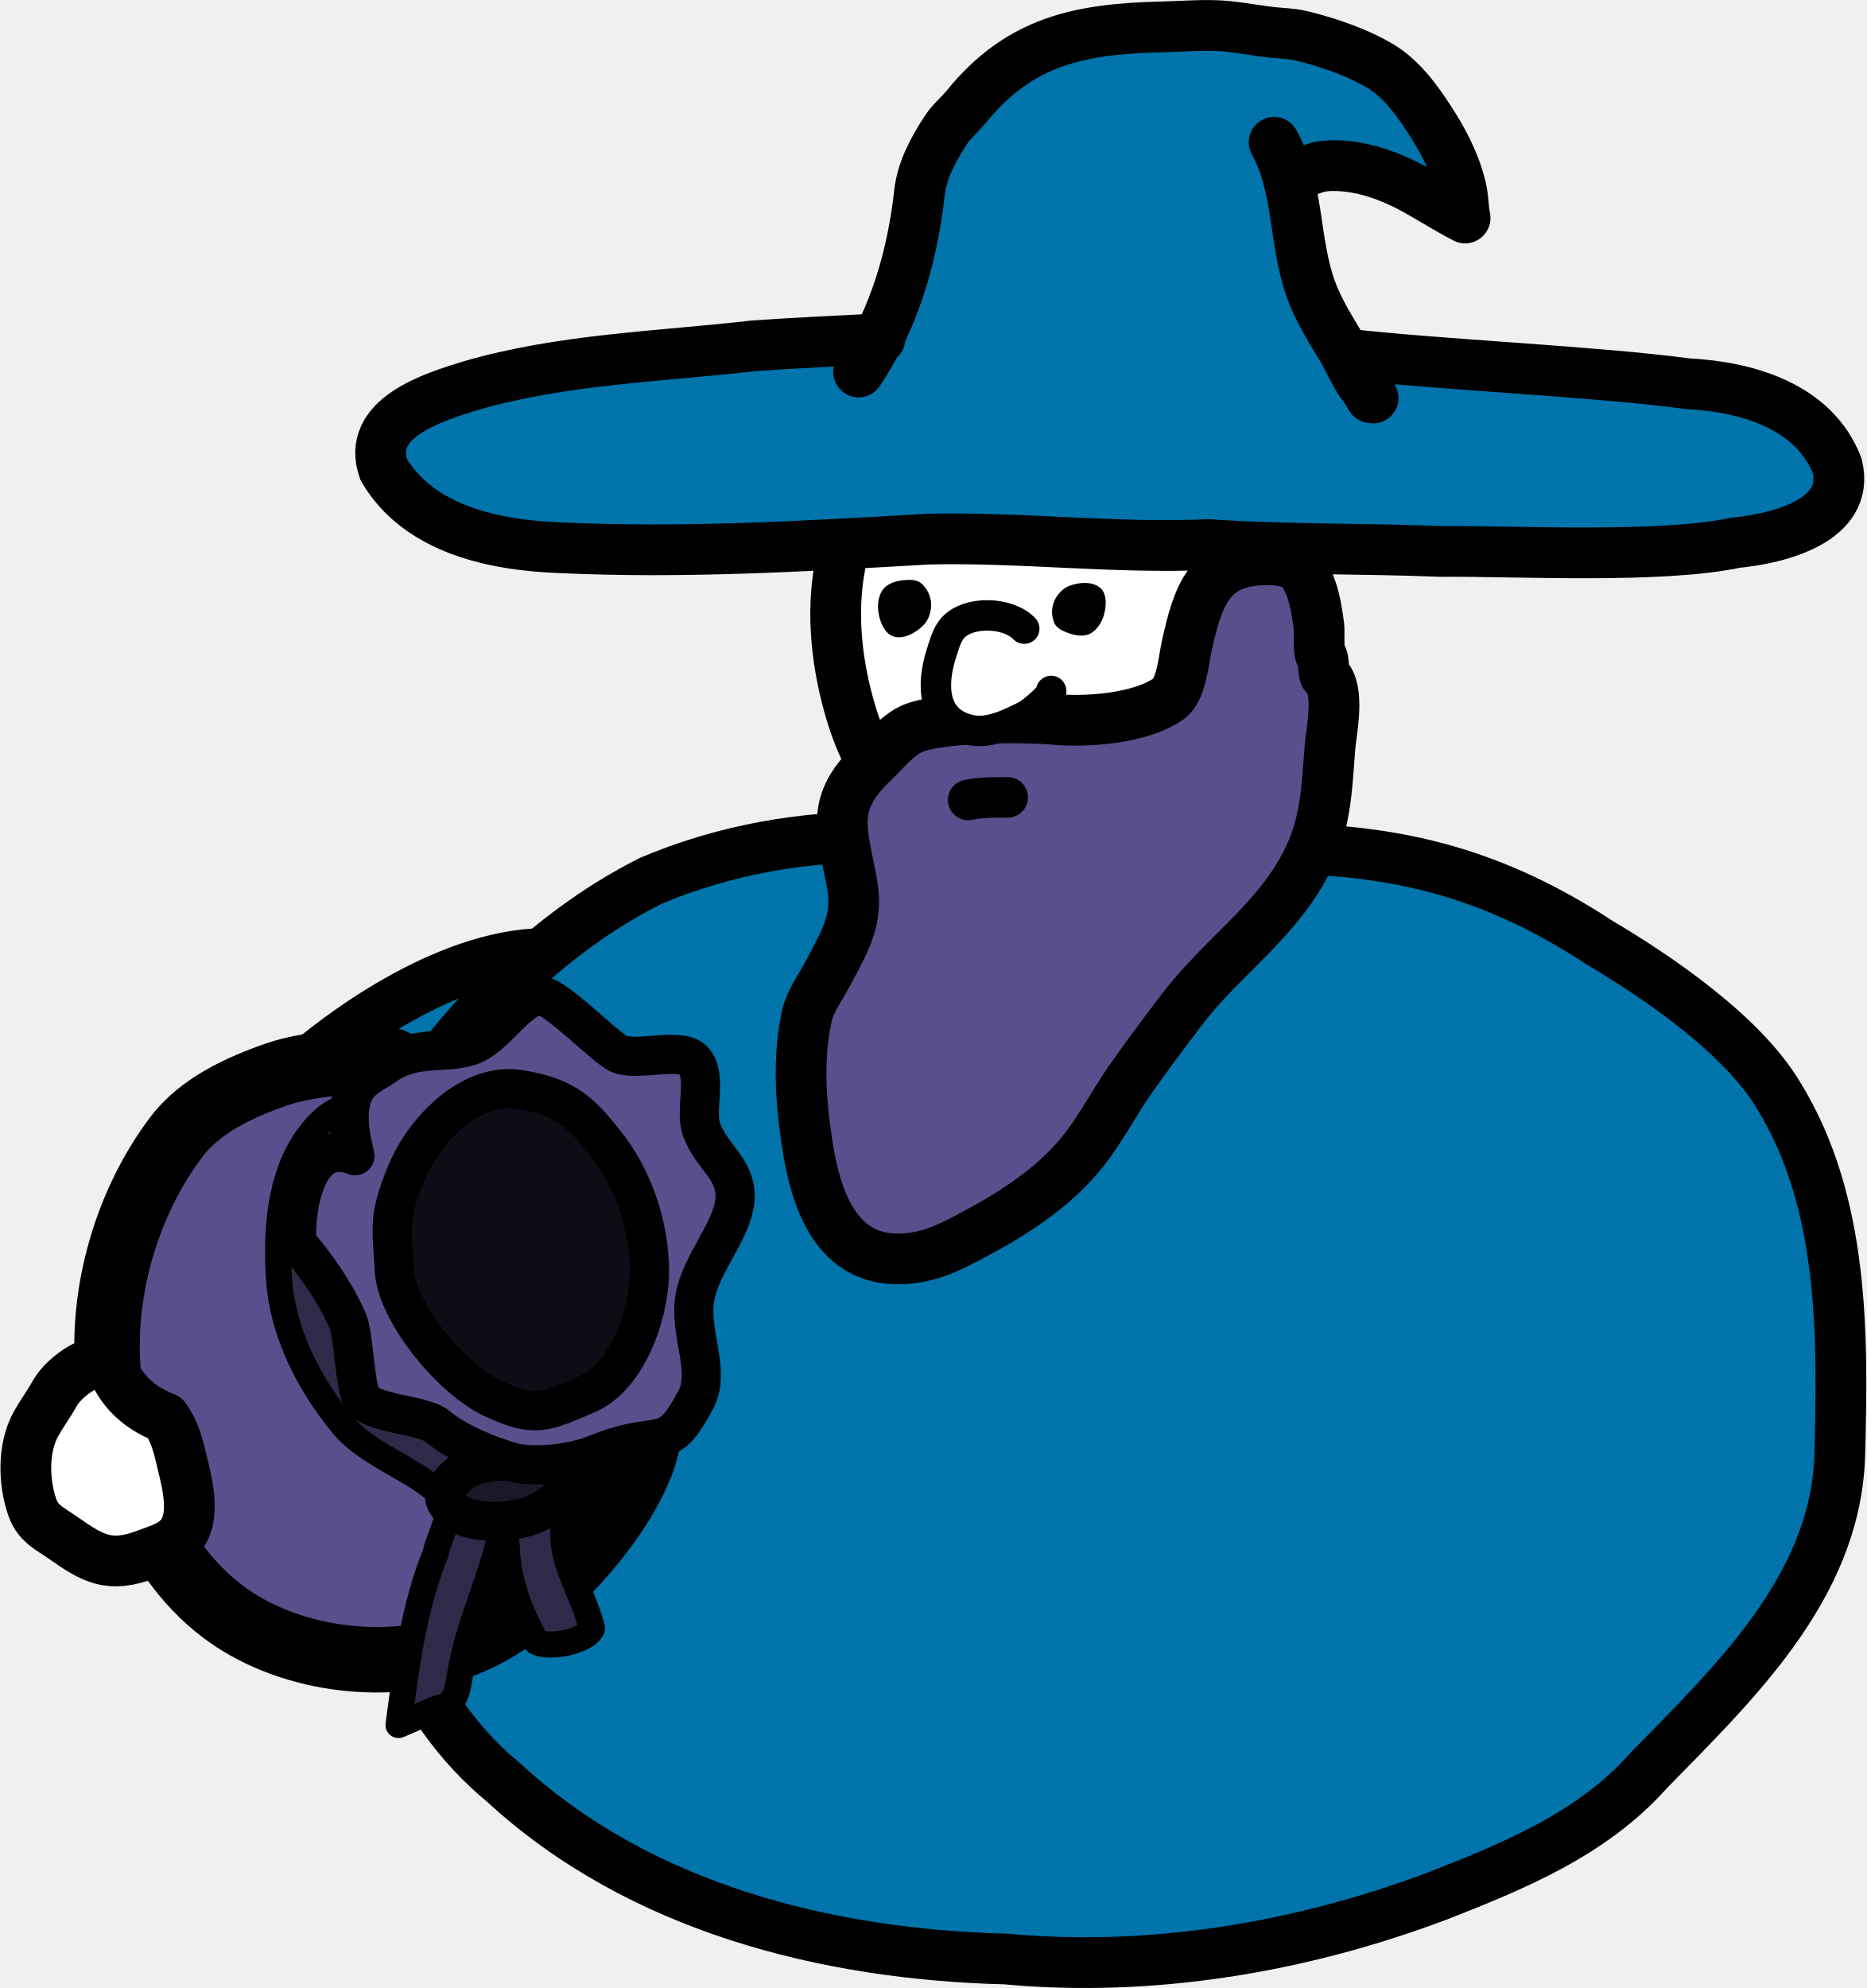
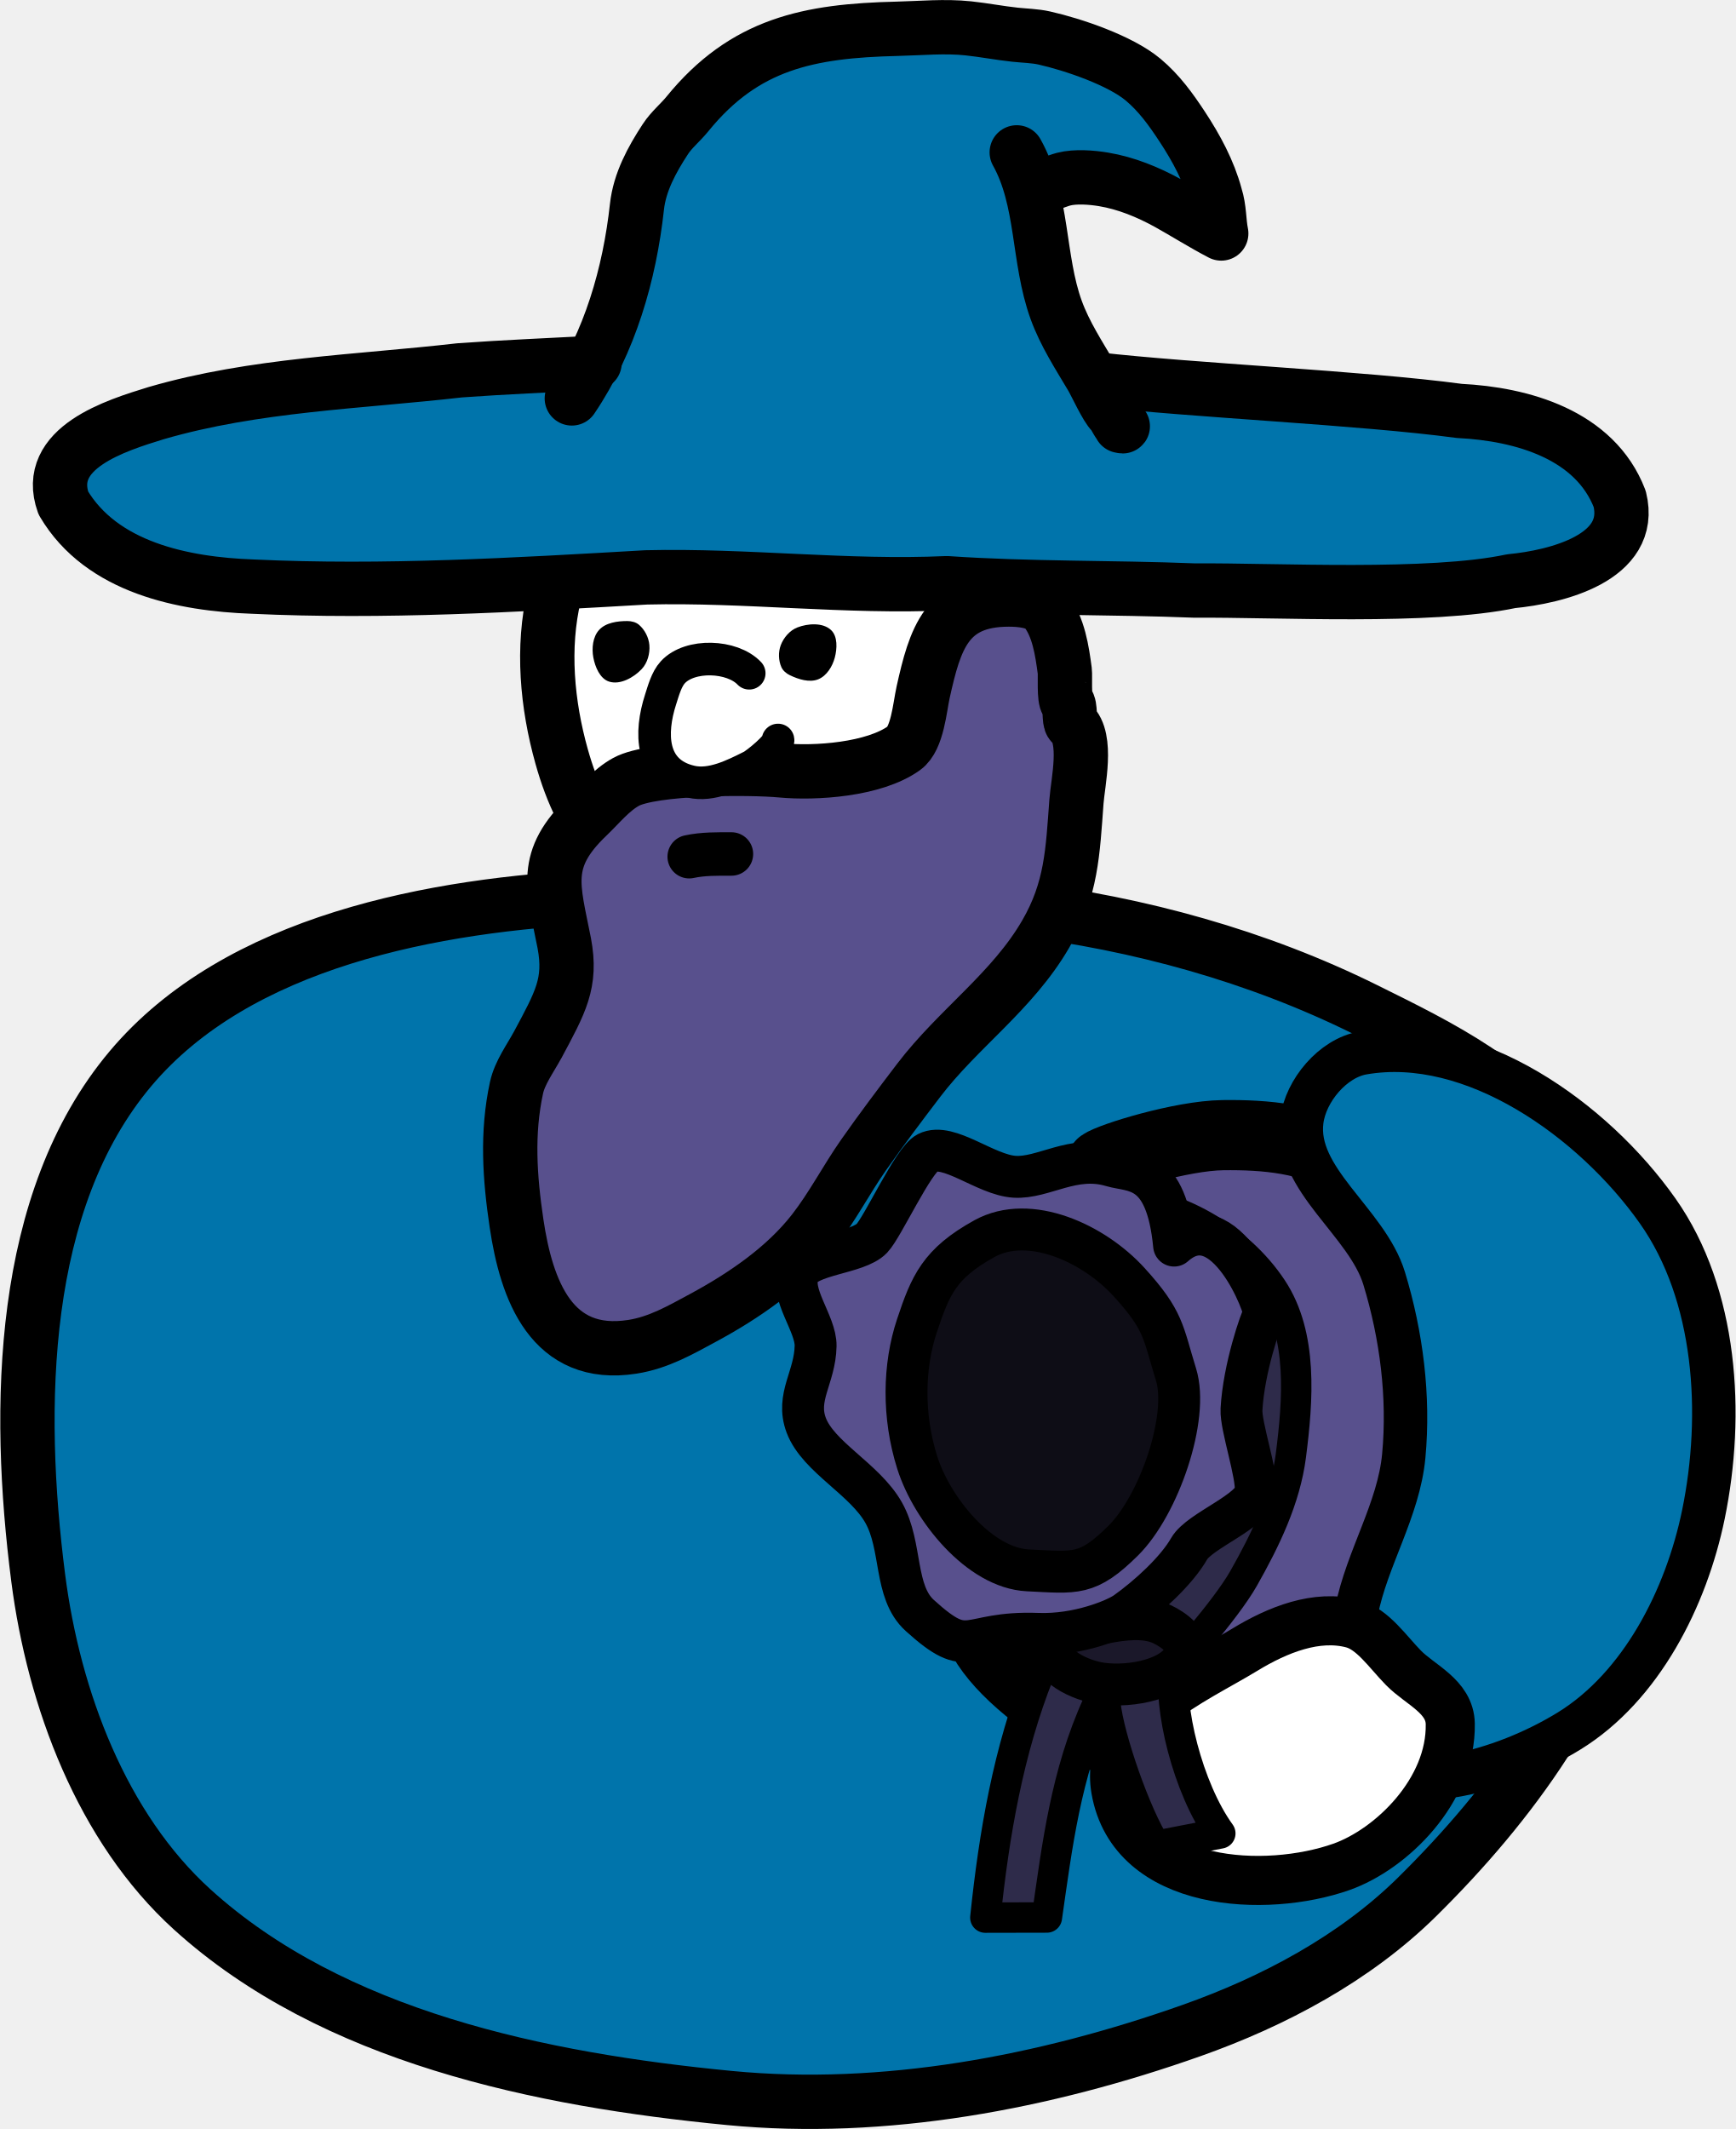
- <svg xmlns="http://www.w3.org/2000/svg" width="183.958mm" height="195.934mm" viewBox="0 0 183.958 195.934" version="1.1" id="svg5">
+ <svg xmlns="http://www.w3.org/2000/svg" width="159.775mm" height="195.929mm" viewBox="0 0 159.775 195.929" version="1.1" id="svg5">
  <defs id="defs2">
    </defs>
-   <g id="layer1" transform="translate(-4.662625,-88.92889)">
-     <path style="fill:#0074ab;fill-opacity:1;stroke:#000000;stroke-width:5;stroke-linecap:round;stroke-linejoin:round;stroke-dasharray:none" d="m 15.501,226.887 c 2.063,-7.887 5.296,-15.432 10.078,-22.076 2.567,-3.566 5.065,-7.361 8.398,-10.268 6.627,-5.777 17.604,-12.778 26.875,-11.494 0.876,0.121 1.769,0.513 2.599,0.799 2.569,0.884 3.796,1.866 3.93,4.706 0.165,3.519 -2.405,6.983 -4.722,9.441 -1.253,1.329 -2.718,2.448 -3.866,3.879 -1.996,2.487 -3.638,5.256 -5.641,7.729 -1.231,1.52 -2.693,2.797 -3.993,4.25 -6.34,7.083 -10.542,12.372 -19.871,15.601 -1.424,0.493 -2.881,0.996 -4.405,1.055 -1.214,0.048 -2.252,-0.424 -3.423,-0.57 -0.745,-0.093 -1.556,-0.088 -2.282,-0.314 -0.83,-0.259 -1.612,-0.836 -2.187,-1.483 -0.161,-0.181 -0.141,-0.49 -0.349,-0.627 -0.362,-0.239 -0.761,-0.418 -1.141,-0.627 z" id="path26722" />
-     <path style="fill:#0074ab;fill-opacity:1;stroke:#000000;stroke-width:5;stroke-linecap:round;stroke-linejoin:round;stroke-dasharray:none" d="m 91.862,171.446 c -7.804,-0.193 -15.855,1.238 -23.073,4.306 -9.032,4.55 -16.608,11.838 -22.508,19.973 -6.858,11.41 -7.59,25.495 -6.108,38.434 1.119,11.375 5.067,23.015 14.175,30.495 13.319,12.264 31.732,16.914 49.437,17.35 14.381,1.334 29.072,-1.139 42.55,-6.208 7.535,-2.95 15.265,-6.111 20.777,-12.311 8.416,-8.632 18.396,-18.022 18.881,-30.946 0.322,-11.982 0.484,-25.094 -6.04,-35.668 -3.58,-5.997 -11.95,-11.675 -17.643,-15.046 -10.033,-6.578 -19.507,-9.233 -31.779,-9.248 -9.953,-0.167 -19.966,-0.531 -29.815,1.196 -3.136,0.332 -5.946,-1.467 -8.852,-2.329 z" id="path19928" />
+   <g id="layer1" transform="translate(-36.65321,-88.92889)">
+     <path style="fill:#0074ab;fill-opacity:1;stroke:#000000;stroke-width:5;stroke-linecap:round;stroke-linejoin:round;stroke-dasharray:none" d="m 91.862,171.446 c -15.32,0.721 -33.327,4.096 -43.2,15.833 -10.223,12.153 -10.517,31.129 -8.49,46.88 1.431,11.118 5.871,22.965 14.175,30.495 12.937,11.732 32.054,15.671 49.437,17.35 14.267,1.379 29.036,-1.429 42.55,-6.208 7.589,-2.684 15.048,-6.655 20.777,-12.311 8.6,-8.489 16.457,-19.108 18.881,-30.946 2.512,-12.27 1.038,-26.435 -5.39,-37.184 -3.892,-6.509 -11.497,-10.163 -18.292,-13.53 -9.886,-4.898 -20.828,-7.91 -31.779,-9.248 -9.873,-1.206 -19.927,2.274 -29.815,1.196 -3.033,-0.331 -5.804,-2.473 -8.852,-2.329 z" id="path19928" />
    <path style="fill:#ffffff;fill-opacity:1;stroke:#000000;stroke-width:5;stroke-linecap:round;stroke-linejoin:round;stroke-dasharray:none" d="m 93.192,167.366 c -2.495,-2.234 -3.93,-5.582 -4.836,-8.805 -1.343,-4.776 -1.831,-10.041 -0.682,-14.867 0.678,-2.848 1.891,-6.007 4.314,-7.651 2.62,-1.778 6.259,-1.007 9.414,-1.278 2.01,-0.172 4.035,-0.342 6.049,-0.219 3.835,0.234 7.753,0.556 11.383,1.816 3.22,1.117 6.882,2.262 8.925,4.99 2.656,3.545 3.19,8.53 2.965,12.954 -0.204,4.009 -1.08,8.515 -3.864,11.407 -2.555,2.654 -6.706,3.257 -10.326,3.943 -5.7,1.079 -11.707,1.267 -17.402,0.165 -2.103,-0.407 -4.344,-1.025 -5.94,-2.454 z" id="path20036" />
    <path style="fill:#58508d;fill-opacity:1;stroke:#000000;stroke-width:5;stroke-linecap:round;stroke-linejoin:round;stroke-dasharray:none" d="m 86.125,185.12 c -0.658,1.222 -1.627,2.526 -1.927,3.913 -0.907,4.182 -0.621,8.275 0,12.464 0.914,6.168 3.228,12.539 10.667,11.375 2.403,-0.376 4.418,-1.538 6.499,-2.662 3.726,-2.012 7.536,-4.594 10.174,-7.986 1.743,-2.241 3.003,-4.719 4.616,-7.018 1.624,-2.314 3.349,-4.605 5.065,-6.857 3.64,-4.778 8.64,-8.188 11.698,-13.472 2.376,-4.106 2.48,-7.541 2.824,-12.181 0.13,-1.755 1.07,-5.813 -0.448,-7.18 -0.281,-0.253 -0.046,-1.614 -0.403,-1.936 -0.317,-0.285 -0.169,-2.493 -0.224,-2.904 -0.249,-1.866 -0.564,-4.045 -1.748,-5.566 -0.693,-0.891 -2.404,-1.008 -3.406,-1.008 -5.732,0 -6.791,3.614 -7.888,8.551 -0.301,1.356 -0.518,4.237 -1.748,5.123 -2.763,1.989 -8.161,2.35 -11.338,2.049 -2.781,-0.263 -11.81,-0.282 -14.253,1.057 -1.381,0.756 -2.419,2.075 -3.541,3.146 -4.2,4.009 -3.176,6.472 -2.151,11.697 0.691,3.675 -0.353,5.45 -2.465,9.398 z" id="path19986" />
    <path style="fill:#ffffff;fill-opacity:1;stroke:#000000;stroke-width:3;stroke-linecap:round;stroke-linejoin:round;stroke-dasharray:none" d="m 105.619,150.887 c -1.571,-1.649 -5.459,-1.803 -7.036,-0.086 -0.585,0.637 -0.867,1.709 -1.125,2.51 -0.979,3.036 -0.984,6.692 2.805,7.558 1.882,0.43 3.93,-0.607 5.562,-1.426 0.468,-0.235 2.564,-1.937 2.446,-2.413" id="path19988" />
    <path style="color:#000000;fill:#000000;stroke-width:1.194;stroke-linecap:round;stroke-linejoin:round;-inkscape-stroke:none" d="m 94.41,146.083 c -0.914,-0.004 -2.002,0.145 -2.615,0.823 -0.578,0.639 -0.685,1.683 -0.526,2.529 0.163,0.867 0.606,1.945 1.445,2.218 1.022,0.332 2.273,-0.371 3.011,-1.152 0.53,-0.561 0.768,-1.436 0.704,-2.204 -0.058,-0.699 -0.425,-1.417 -0.959,-1.872 -0.283,-0.241 -0.689,-0.341 -1.06,-0.342 z" id="path19992" />
    <path style="color:#000000;fill:#000000;stroke-width:1.153;stroke-linecap:round;stroke-linejoin:round;-inkscape-stroke:none" d="m 109.367,151.07 c 0.796,0.382 1.806,0.703 2.622,0.366 0.769,-0.318 1.295,-1.184 1.507,-1.988 0.217,-0.824 0.278,-1.948 -0.341,-2.533 -0.754,-0.713 -2.136,-0.618 -3.104,-0.243 -0.694,0.269 -1.264,0.934 -1.528,1.631 -0.239,0.633 -0.217,1.412 0.061,2.03 0.147,0.327 0.46,0.583 0.783,0.738 z" id="path19992-3" />
    <path style="fill:#ffffff;fill-opacity:1;stroke:#000000;stroke-width:4;stroke-linecap:round;stroke-linejoin:round;stroke-dasharray:none" d="m 100.094,167.77 c 1.279,-0.276 2.59,-0.251 3.889,-0.251" id="path20774" />
    <g id="g20772" style="stroke-width:5;stroke-dasharray:none" transform="translate(3.062596,85.75269)">
      <path d="m 134.384,38.077 c 8.994,1.037 24.582,1.707 33.548,2.917 5.76,0.285 12.473,2.175 14.752,8.095 1.36,5.445 -5.907,7.183 -9.987,7.573 -7.496,1.587 -21.58,0.806 -29.164,0.86 -7.597,-0.305 -15.194,-0.152 -22.783,-0.674 -9.236,0.421 -18.451,-0.757 -27.675,-0.536 C 81.018,57.005 68.914,57.73 56.841,57.161 50.444,56.931 42.938,55.42 39.426,49.474 c -1.823,-5.092 4.836,-7.136 8.544,-8.28 9.073,-2.635 18.593,-2.866 27.925,-3.935 4.138,-0.299 8.284,-0.468 12.427,-0.69 l -2.095,3.272 c 3.503,-5.177 5.315,-11.434 5.996,-17.64 0.247,-2.254 1.367,-4.317 2.622,-6.232 0.565,-0.862 1.371,-1.505 2.017,-2.299 5.275,-6.488 11.196,-7.653 19.317,-7.845 2.157,-0.051 4.389,-0.27 6.544,-0.04 1.438,0.153 2.862,0.431 4.303,0.585 0.872,0.093 1.827,0.109 2.689,0.303 2.659,0.598 6.984,2.065 9.098,3.832 1.48,1.237 2.558,2.74 3.608,4.336 1.287,1.957 2.439,4.077 3.048,6.353 0.387,1.22 0.31,2.347 0.538,3.469 -1.653,-0.859 -3.419,-1.969 -4.885,-2.783 -1.861,-1.024 -3.858,-1.848 -5.961,-2.198 -1.074,-0.179 -2.579,-0.296 -3.653,-0.02 -0.66,0.17 -1.414,0.565 -2.106,0.565 -0.089,0 0.284,0.02 0.246,0.101 -0.051,0.109 -0.164,0.175 -0.246,0.262 l -2.219,-3.388 c 2.472,4.431 1.923,9.795 3.63,14.501 0.794,2.188 2.091,4.179 3.272,6.171 0.385,0.649 1.372,2.828 1.882,3.287 0.255,0.23 0.621,1.25 0.964,1.25 0.069,0 -0.134,-0.049 -0.202,-0.04 z" id="path20766" style="fill:#0074ab;fill-opacity:1;stroke-width:5;stroke-dasharray:none" class="UnoptimicedTransforms" />
      <path style="fill:none;fill-opacity:1;stroke:#000000;stroke-width:5;stroke-linecap:round;stroke-linejoin:round;stroke-dasharray:none" d="m 134.384,38.077 c 8.994,1.037 24.582,1.707 33.548,2.917 5.76,0.285 12.473,2.175 14.752,8.095 1.36,5.445 -5.907,7.183 -9.987,7.573 -7.496,1.587 -21.58,0.806 -29.164,0.86 -7.597,-0.305 -15.194,-0.152 -22.783,-0.674 -9.236,0.421 -18.451,-0.757 -27.675,-0.536 C 81.018,57.005 68.914,57.73 56.841,57.161 50.444,56.931 42.938,55.42 39.426,49.474 c -1.823,-5.092 4.836,-7.136 8.544,-8.28 9.073,-2.635 18.593,-2.866 27.925,-3.935 4.138,-0.299 8.284,-0.468 12.427,-0.69" id="path20762" class="UnoptimicedTransforms" />
      <path style="fill:none;fill-opacity:1;stroke:#000000;stroke-width:5;stroke-linecap:round;stroke-linejoin:round;stroke-dasharray:none" d="m 86.227,39.841 c 3.503,-5.177 5.315,-11.434 5.996,-17.64 0.247,-2.254 1.367,-4.317 2.622,-6.232 0.565,-0.862 1.371,-1.505 2.017,-2.299 5.275,-6.488 11.196,-7.653 19.317,-7.845 2.157,-0.051 4.389,-0.27 6.544,-0.04 1.438,0.153 2.862,0.431 4.303,0.585 0.872,0.093 1.827,0.109 2.689,0.303 2.659,0.598 6.984,2.065 9.098,3.832 1.48,1.237 2.558,2.74 3.608,4.336 1.287,1.957 2.439,4.077 3.048,6.353 0.387,1.22 0.31,2.347 0.538,3.469 -1.653,-0.859 -3.419,-1.969 -4.885,-2.783 -1.861,-1.024 -3.858,-1.848 -5.961,-2.198 -1.074,-0.179 -2.579,-0.296 -3.653,-0.02 -0.66,0.17 -1.414,0.565 -2.106,0.565 -0.089,0 0.284,0.02 0.246,0.101 -0.051,0.109 -0.164,0.175 -0.246,0.262" id="path20760" class="UnoptimicedTransforms" />
      <path style="fill:none;fill-opacity:1;stroke:#000000;stroke-width:5;stroke-linecap:round;stroke-linejoin:round;stroke-dasharray:none" d="m 127.182,17.199 c 2.472,4.431 1.923,9.795 3.63,14.501 0.794,2.188 2.091,4.179 3.272,6.171 0.385,0.649 1.372,2.828 1.882,3.287 0.255,0.23 0.621,1.25 0.964,1.25 0.069,0 -0.134,-0.049 -0.202,-0.04" id="path20006" class="UnoptimicedTransforms" />
    </g>
-     <g id="g25638" transform="matrix(1.231726,0,0,1.231726,17.36469,42.87864)" style="stroke-width:5;stroke-dasharray:none">
-       <path style="fill:#58508d;fill-opacity:1;stroke:#000000;stroke-width:5.242;stroke-linecap:round;stroke-linejoin:round;stroke-dasharray:none" d="m 21.133,122.308 c -0.843,-0.234 -6.332,0.017 -9.269,1.036 -2.989,1.036 -6.151,2.488 -8.059,5.011 -3.963,5.241 -6.043,12.397 -5.455,18.941 0.643,7.162 3.699,15.181 9.568,19.334 5.208,3.686 13.059,4.621 19.003,2.301 7.021,-2.741 14.697,-12.397 14.668,-17.209" id="path24890" />
-       <path style="fill:#2e2b4a;fill-opacity:1;stroke:#000000;stroke-width:2.087;stroke-linecap:round;stroke-linejoin:round;stroke-dasharray:none" d="m 38.994,154.08 c -0.088,1.814 -3.628,1.865 -3.825,4.003 -1.406,3.302 1.13,6.443 1.89,9.59 -0.401,1.08 -3.511,1.639 -4.449,1.088 -1.351,-2.388 -2.305,-4.967 -2.371,-7.66 -0.131,-0.775 -0.151,-3.267 -0.431,-1.159 -0.795,3.754 -2.576,7.28 -3.24,11.068 -0.275,1.296 -0.181,2.808 -1.931,3.092 -1.019,0.439 -2.038,0.878 -3.058,1.317 0.616,-4.636 1.178,-9.324 2.967,-13.743 0.316,-1.634 1.974,-3.783 0.005,-5.033 -1.911,-1.737 -5.527,-2.952 -7.399,-5.2 -2.789,-3.349 -4.842,-7.485 -5.131,-11.649 -0.309,-4.453 0.129,-9.86 3.722,-12.966 1.27,-1.098 3.634,-1.465 5.18,-1.031 5.452,0.462 10.904,0.924 16.356,1.387 l 1.712,26.897 z" id="path24904" />
-       <path style="fill:#1b182a;fill-opacity:1;stroke:#000000;stroke-width:3.131;stroke-linecap:round;stroke-linejoin:round;stroke-dasharray:none" d="m 25.366,157.551 c -0.446,-0.818 0.565,-1.883 1.372,-2.44 1.144,-0.789 2.797,-0.85 4.243,-0.811 1.434,0.039 3.72,-0.193 4.145,1.029 0.494,1.419 -1.639,2.925 -3.213,3.414 -2.103,0.654 -5.575,0.595 -6.548,-1.192 z" id="path25768" />
-       <path style="fill:#58508d;fill-opacity:1;stroke:#000000;stroke-width:3.131;stroke-linecap:round;stroke-linejoin:round;stroke-dasharray:none" d="m 18.092,129.865 c -1.506,-5.866 1.039,-6.209 2.364,-7.186 2.427,-1.789 5.116,-0.839 7.106,-1.704 1.99,-0.865 3.76,-4.114 5.509,-3.896 1.186,0.148 5.02,4.077 6.078,4.599 1.429,0.706 4.974,-0.546 6.014,0.544 1.194,1.251 0.077,4.03 0.675,5.589 0.844,2.2 2.703,3.078 2.673,5.334 -0.034,2.549 -2.753,5.271 -3.223,8.114 -0.47,2.842 1.31,5.805 0.074,8.135 -2.416,4.558 -2.67,2.205 -7.834,4.294 -2.784,1.126 -5.836,0.978 -6.727,0.732 -1.933,-0.535 -4.598,-1.625 -6.069,-2.875 -1.19,-1.011 -5.461,-1.002 -6.114,-2.31 -0.562,-1.128 -0.614,-4.999 -1.1,-6.144 -1.201,-2.831 -3.639,-5.833 -4.017,-6.136 -0.269,-0.215 -0.176,-8.996 4.591,-7.089 z" id="path24896" />
-       <path style="fill:#0e0d16;fill-opacity:1;stroke:#000000;stroke-width:3.131;stroke-linecap:round;stroke-linejoin:round;stroke-dasharray:none" d="m 31.246,124.56 c 3.802,0.602 4.98,1.904 6.953,4.4 1.972,2.495 3.309,5.97 3.457,9.628 0.149,3.658 -1.708,8.992 -5.03,10.379 -3.322,1.387 -4.041,1.92 -7.457,0.341 -3.416,-1.578 -7.785,-6.995 -7.937,-10.34 -0.153,-3.345 -0.546,-4.047 0.952,-7.679 1.499,-3.632 5.261,-7.332 9.063,-6.73 z" id="path24906" />
-     </g>
-     <path style="fill:#ffffff;fill-opacity:1;stroke:#000000;stroke-width:5;stroke-linecap:round;stroke-linejoin:round;stroke-dasharray:none" d="m 15.407,222.731 c 0.586,-0.703 -1.329,0.406 -1.68,0.542 -1.431,0.552 -2.981,1.743 -3.74,3.109 -0.546,0.982 -1.23,1.901 -1.775,2.881 -1.33,2.394 -1.222,5.801 -0.349,8.271 0.557,1.575 1.802,2.108 2.947,2.909 3.022,2.116 4.598,3.089 8.367,1.654 1.071,-0.408 2.241,-0.735 3.074,-1.569 1.826,-1.826 0.882,-5.308 0.38,-7.416 -0.381,-1.598 -0.701,-3.067 -1.711,-4.449 -2.786,-1.033 -4.785,-3.089 -5.514,-5.932 z" id="path25878" />
+     <path style="fill:#58508d;fill-opacity:1;stroke:#000000;stroke-width:5.242;stroke-linecap:round;stroke-linejoin:round;stroke-dasharray:none" d="m 21.133,122.308 c -0.843,-0.234 -6.332,0.017 -9.269,1.036 -2.989,1.036 -6.151,2.488 -8.059,5.011 -3.963,5.241 -6.043,12.397 -5.455,18.941 0.643,7.162 3.699,15.181 9.568,19.334 5.208,3.686 13.059,4.621 19.003,2.301 7.021,-2.741 14.697,-12.397 14.668,-17.209" id="path24890" transform="matrix(-1.158355,0.4187639,0.4187639,1.158355,111.3038,45.55126)" />
+     <path style="fill:#0074ab;fill-opacity:1;stroke:#000000;stroke-width:4;stroke-linecap:round;stroke-linejoin:round" d="m 162.096,185.834 c 10.113,-1.768 21.233,6.152 27.15,14.542 5.427,7.695 6.104,18.71 4.206,27.933 -1.576,7.655 -5.708,15.825 -12.363,19.921 -5.92,3.643 -15.87,6.762 -20.773,1.834 -3.033,-3.049 0.369,-8.626 1.199,-12.846 0.963,-4.893 3.895,-9.347 4.356,-14.312 0.507,-5.451 -0.208,-11.087 -1.803,-16.323 -1.591,-5.222 -8.267,-9.101 -7.582,-14.517 0.351,-2.773 2.856,-5.75 5.609,-6.232 z" id="path381" />
+     <path style="fill:#ffffff;fill-opacity:1;stroke:#000000;stroke-width:4.518;stroke-linecap:round;stroke-linejoin:round" d="m 161.162,238.354 c -3.302,-0.88 -6.892,0.546 -9.941,2.406 -4.664,2.845 -12.986,6.322 -11.869,12.833 1.553,9.053 13.871,9.585 20.786,7.139 4.59,-1.624 10.127,-7.01 10.013,-13.165 -0.046,-2.526 -2.77,-3.578 -4.303,-5.143 -1.477,-1.509 -2.844,-3.579 -4.687,-4.07 z" id="path984" />
+     <path style="fill:#2e2b4a;fill-opacity:1;stroke:#000000;stroke-width:2.8;stroke-linecap:round;stroke-linejoin:round;stroke-dasharray:none" d="m 139.139,199.289 c 5.764,0.228 11.522,3.566 14.608,8.225 2.848,4.3 2.388,10.26 1.731,15.376 -0.514,3.999 -2.358,7.781 -4.346,11.289 -1.692,2.987 -6.344,8.113 -6.344,8.113 -0.662,3.584 1.192,11.218 4.195,15.363 l -5.943,1.149 c -1.802,-2.77 -4.315,-9.929 -4.634,-13.092 l -0.718,0.037 c -2.926,6.411 -3.721,13.035 -4.67,19.644 l -5.663,0.011 c 0.81,-7.752 2.119,-15.355 4.958,-22.499 0,0 -5.277,-3.019 -5.629,-4.13" id="path1688" />
+     <path style="fill:#1b182a;fill-opacity:1;stroke:#000000;stroke-width:3.857;stroke-linecap:round;stroke-linejoin:round;stroke-dasharray:none" d="m 145.787,241.091 c 0.376,-1.085 -1.068,-2.174 -2.162,-2.687 -1.55,-0.727 -3.571,-0.466 -5.32,-0.126 -1.734,0.337 -4.559,0.52 -4.828,2.09 -0.312,1.824 2.584,3.221 4.595,3.497 2.688,0.369 6.893,-0.407 7.714,-2.775 z" id="path25768" />
+     <path style="fill:#58508d;fill-opacity:1;stroke:#000000;stroke-width:3.131;stroke-linecap:round;stroke-linejoin:round;stroke-dasharray:none" d="m 18.092,129.865 c -1.506,-5.866 1.039,-6.209 2.364,-7.186 2.427,-1.789 5.116,-0.839 7.106,-1.704 1.99,-0.865 3.76,-4.114 5.509,-3.896 1.186,0.148 5.02,4.077 6.078,4.599 1.429,0.706 4.974,-0.546 6.014,0.544 1.194,1.251 0.077,4.03 0.675,5.589 0.844,2.2 2.703,3.078 2.673,5.334 -0.034,2.549 -2.753,5.271 -3.223,8.114 -0.47,2.842 1.31,5.805 0.074,8.135 -2.416,4.558 -2.67,2.205 -7.834,4.294 -2.784,1.126 -5.836,0.978 -6.727,0.732 -1.933,-0.535 -4.598,-1.625 -6.069,-2.875 -1.19,-1.011 -5.461,-1.002 -6.114,-2.31 -0.562,-1.128 -0.614,-4.999 -1.1,-6.144 -1.201,-2.831 -3.639,-5.833 -4.017,-6.136 -0.269,-0.215 -0.176,-8.996 4.591,-7.089 z" id="path24896" transform="matrix(-1.158355,0.4187639,0.4187639,1.158355,111.3038,45.55126)" />
+     <path style="fill:#0e0d16;fill-opacity:1;stroke:#000000;stroke-width:3.131;stroke-linecap:round;stroke-linejoin:round;stroke-dasharray:none" d="m 31.246,124.56 c 3.802,0.602 4.98,1.904 6.953,4.4 1.972,2.495 3.309,5.97 3.457,9.628 0.149,3.658 -1.708,8.992 -5.03,10.379 -3.322,1.387 -4.041,1.92 -7.457,0.341 -3.416,-1.578 -7.785,-6.995 -7.937,-10.34 -0.153,-3.345 -0.546,-4.047 0.952,-7.679 1.499,-3.632 5.261,-7.332 9.063,-6.73 z" id="path24906" transform="matrix(-1.158355,0.4187639,0.4187639,1.158355,111.3038,45.55126)" />
  </g>
</svg>
